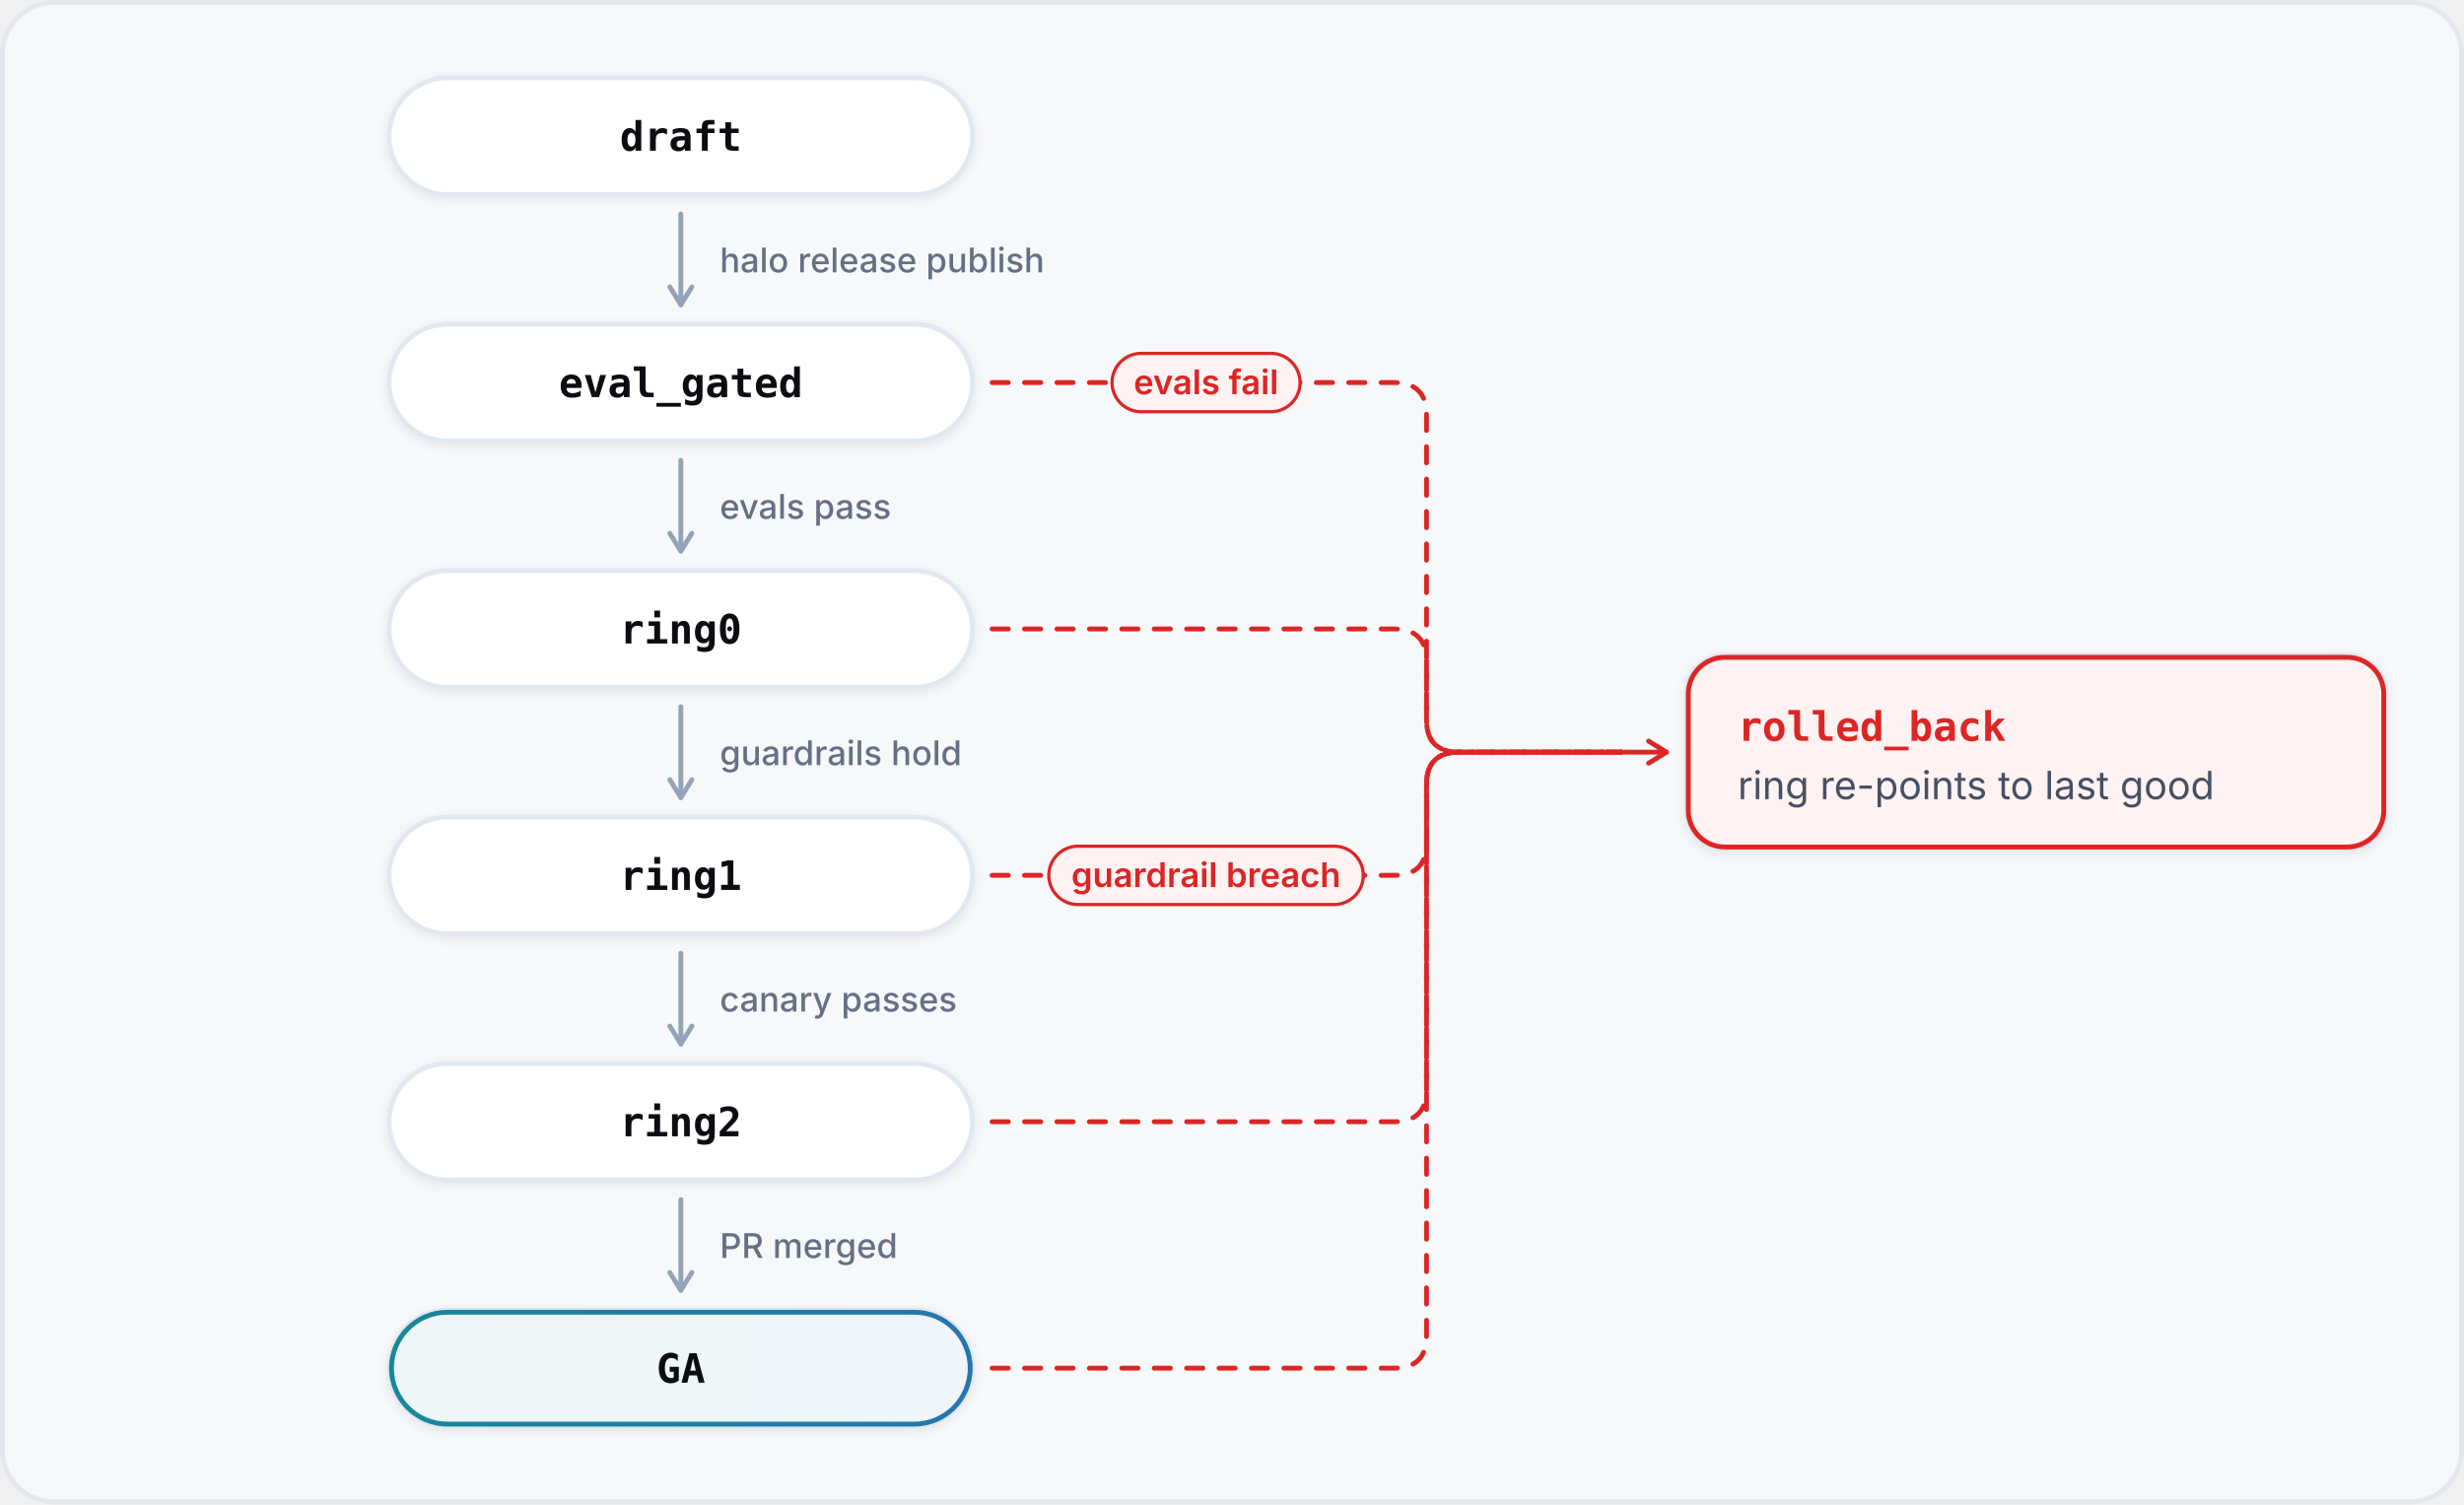
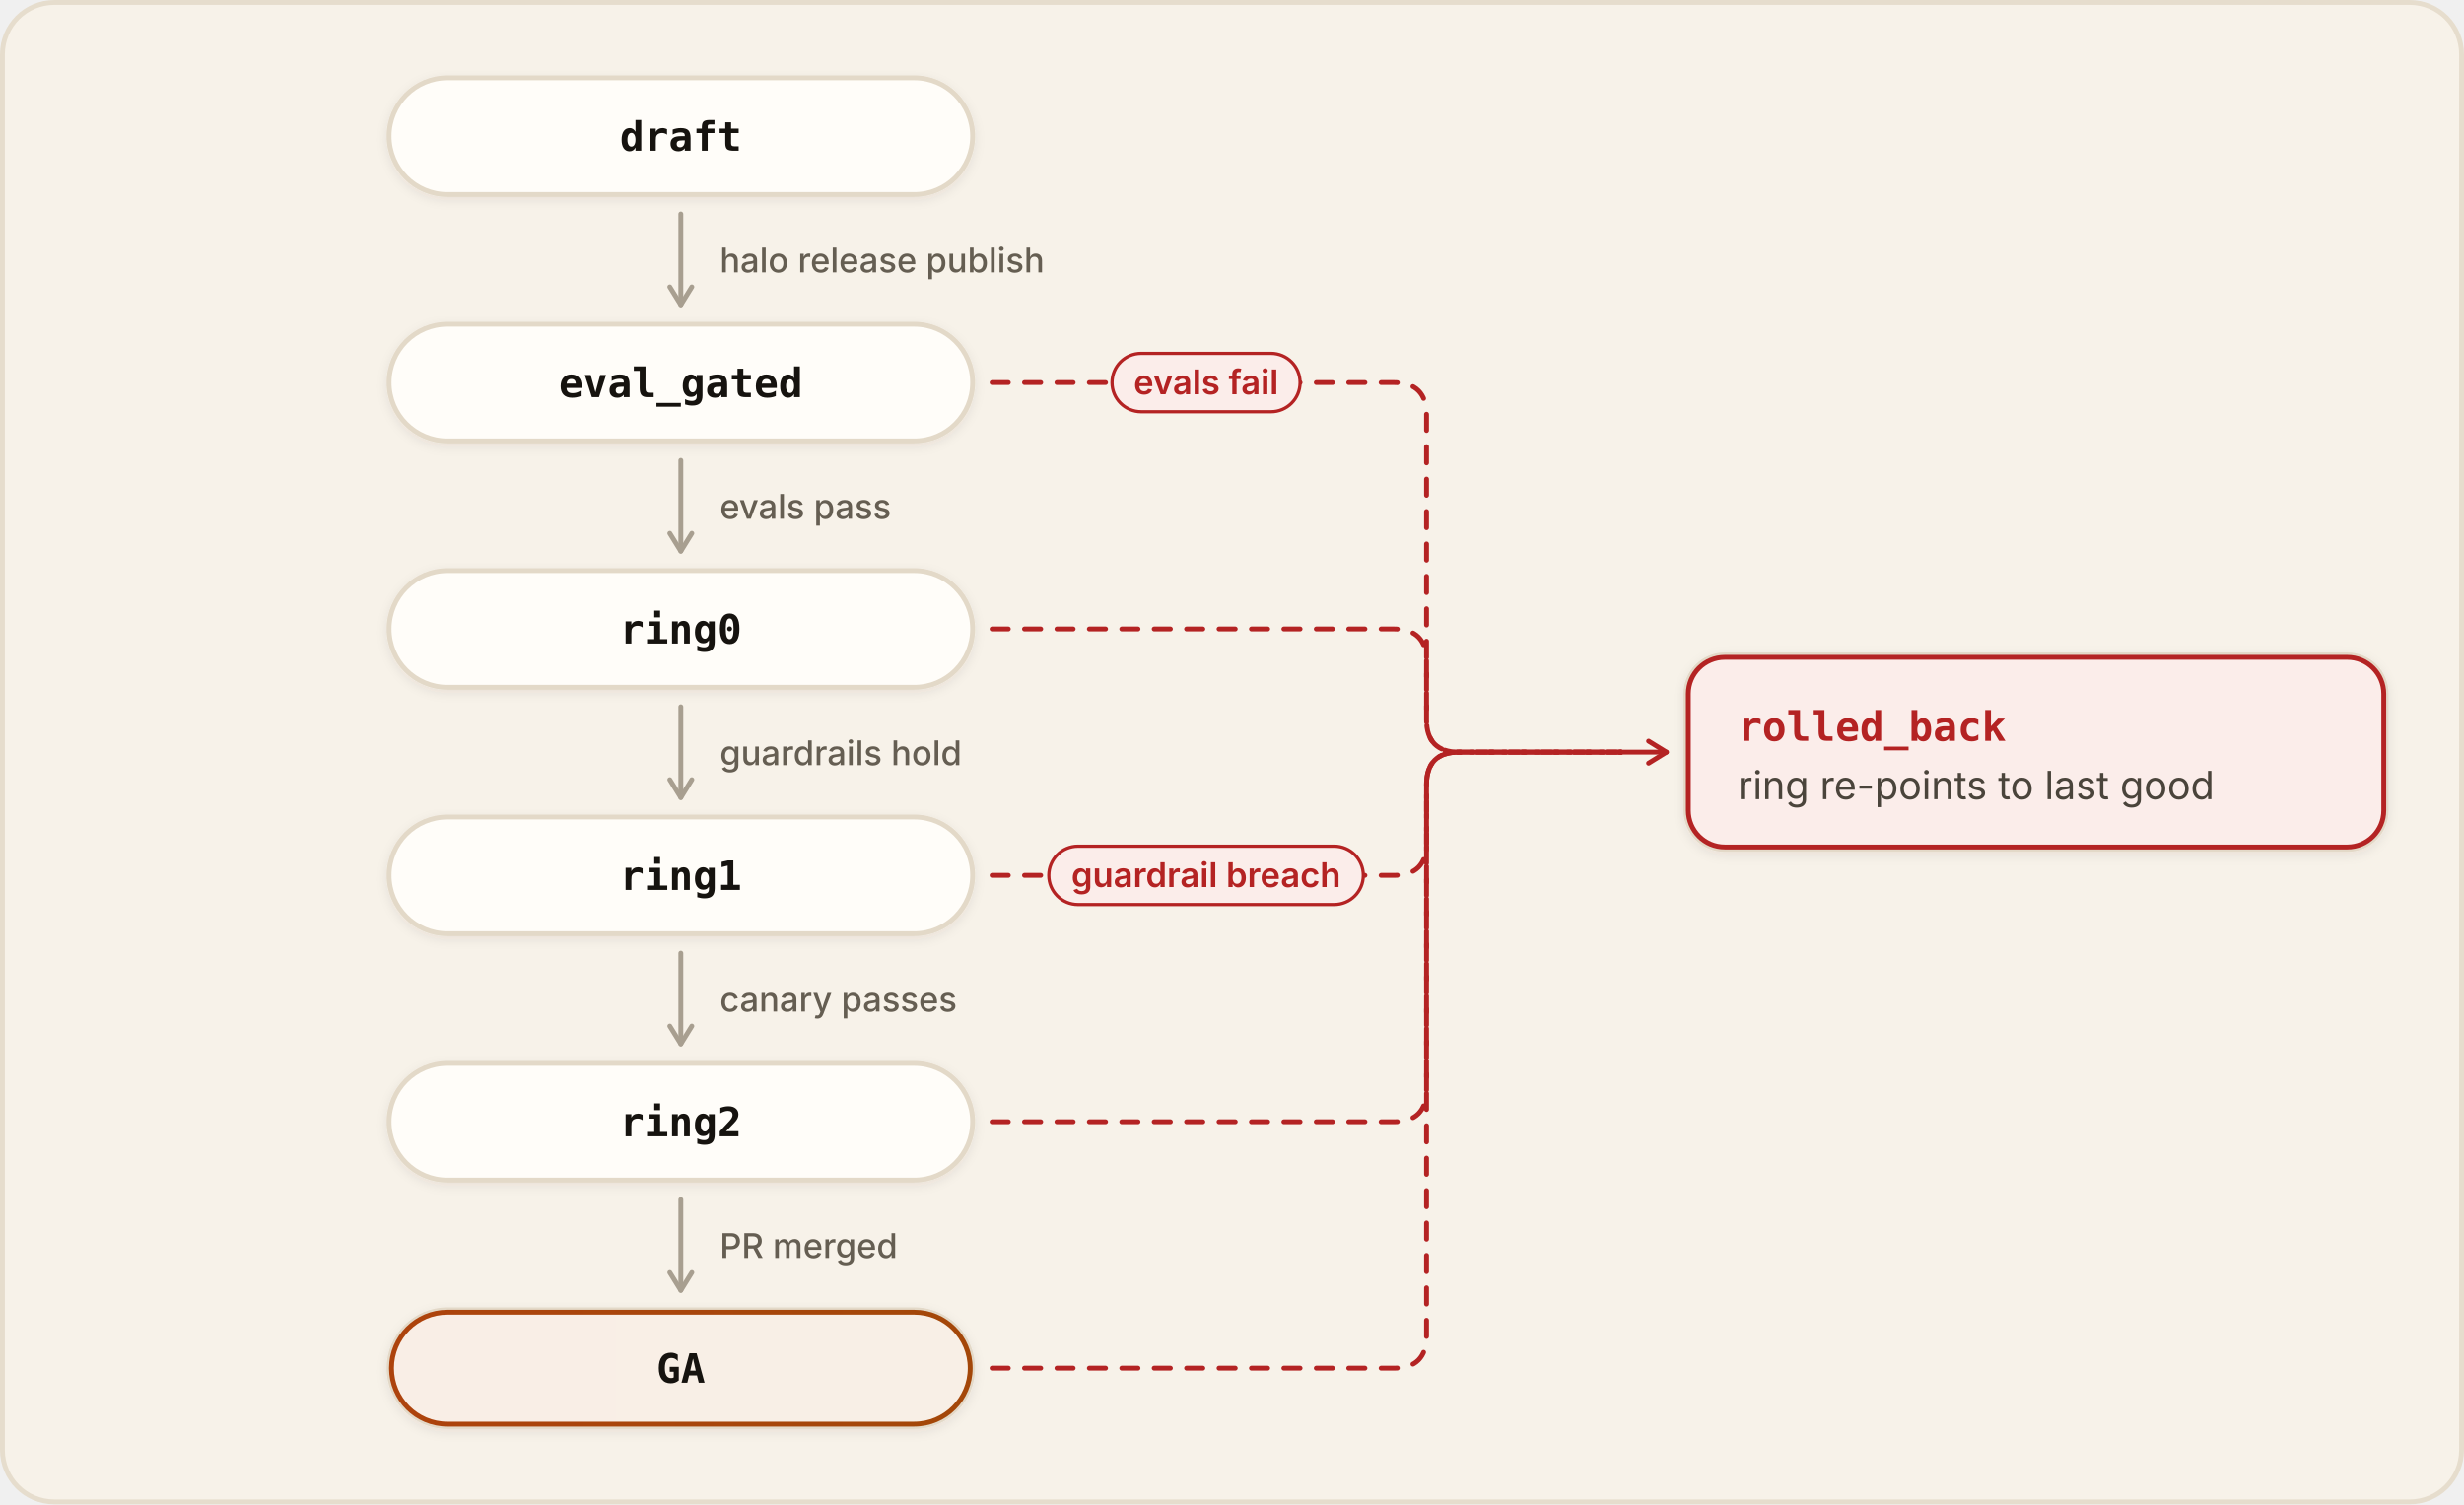
<svg xmlns="http://www.w3.org/2000/svg" viewBox="0 0 760 464" width="760" height="464" role="img" aria-labelledby="t d" font-family="ui-sans-serif,-apple-system,Inter,'Segoe UI',sans-serif">
  <style>
- .cv{fill:#f7f8fa;stroke:#e4e7ed;stroke-width:1.5}
- .card{fill:#ffffff;stroke:#e2e8f0;stroke-width:1.5}
+ .cv{fill:#f7f2e9;stroke:#e6ddcd;stroke-width:1.5}
+ .card{fill:#fffdf9;stroke:#e3d9c8;stroke-width:1.5}
.soft{fill:url(#gs)}
.ring{fill:none;stroke:url(#ga);stroke-width:1.5}
- .dcard{fill:#fef2f2;stroke:#dc2626;stroke-width:1.5}
- .ghost{fill:none;stroke:#94a3b8;stroke-width:1.5;stroke-dasharray:4 4}
- .zone{fill:#f4f6f9;stroke:#dfe5ec;stroke-width:1.5}
- .chip{fill:#f1f5f9;stroke:#e2e8f0;stroke-width:1}
+ .dcard{fill:#fbedea;stroke:#b42323;stroke-width:1.5}
+ .ghost{fill:none;stroke:#a89f90;stroke-width:1.5;stroke-dasharray:4 4}
+ .zone{fill:#f3ece0;stroke:#e0d5c2;stroke-width:1.5}
+ .chip{fill:#f3ece0;stroke:#e3d9c8;stroke-width:1}
text{font-family:ui-sans-serif,-apple-system,Inter,'Segoe UI',sans-serif}
- .t{font-size:13.5px;font-weight:600;fill:#0b0d12}
- .tm{font:600 12.5px ui-monospace,'SF Mono','JetBrains Mono',Menlo,Consolas,monospace;fill:#0b0d12}
- .td{fill:#dc2626}
- .s{font-size:12px;fill:#475063}
- .m{font:11px ui-monospace,'SF Mono','JetBrains Mono',Menlo,Consolas,monospace;fill:#475063}
- .xs{font-size:10.5px;font-weight:500;fill:#667085}
+ .t{font-size:13.5px;font-weight:600;fill:#16130f}
+ .tm{font:600 12.5px ui-monospace,'SF Mono','JetBrains Mono',Menlo,Consolas,monospace;fill:#16130f}
+ .td{fill:#b42323}
+ .s{font-size:12px;fill:#4a443b}
+ .m{font:11px ui-monospace,'SF Mono','JetBrains Mono',Menlo,Consolas,monospace;fill:#4a443b}
+ .xs{font-size:10.5px;font-weight:500;fill:#655e52}
.xm{font-family:ui-monospace,'SF Mono','JetBrains Mono',Menlo,Consolas,monospace;font-weight:400}
.xa{fill:url(#ga);font-weight:600}
- .xd{fill:#dc2626;font-weight:600}
- .xw{fill:#ffffff;font-weight:600}
- .k{font-size:10.5px;font-weight:600;letter-spacing:.08em;fill:#667085}
+ .xd{fill:#b42323;font-weight:600}
+ .xw{fill:#fffdf9;font-weight:600}
+ .k{font-size:10.5px;font-weight:600;letter-spacing:.08em;fill:#655e52}
.ka{fill:url(#ga)}
- .h1{font-size:42px;font-weight:700;letter-spacing:-.02em;fill:#0b0d12}
+ .h1{font-size:42px;font-weight:700;letter-spacing:-.02em;fill:#16130f}
.ln,.la,.ld,.lm{fill:none;stroke-width:1.5;stroke-linecap:round;stroke-linejoin:round}
- .ln{stroke:#94a3b8}.la{stroke:url(#ga)}.ld{stroke:#dc2626}.lm{stroke:#e2e8f0}
- .lane{stroke:#e2e8f0;stroke-width:1.5;stroke-dasharray:3 4}
+ .ln{stroke:#a89f90}.la{stroke:url(#ga)}.ld{stroke:#b42323}.lm{stroke:#e3d9c8}
+ .lane{stroke:#e3d9c8;stroke-width:1.5;stroke-dasharray:3 4}
.dash{stroke-dasharray:5 5}
- .dl{fill:#94a3b8}.da{fill:url(#ga)}.dd{fill:#dc2626}
- .pl{fill:#f7f8fa}.pa{fill:#f7f8fa;stroke:url(#ga);stroke-width:1}
- .pd{fill:#fef2f2;stroke:#dc2626;stroke-width:1}.ps{fill:url(#ga)}
- .fa{fill:url(#ga)}.fs{fill:url(#gs)}.fm{fill:#f1f5f9}.fd{fill:#dc2626}.ft{fill:#0b0d12}
- .bdg{fill:url(#ga)}.bn{font-size:9.5px;font-weight:700;fill:#ffffff}
+ .dl{fill:#a89f90}.da{fill:url(#ga)}.dd{fill:#b42323}
+ .pl{fill:#f7f2e9}.pa{fill:#f7f2e9;stroke:url(#ga);stroke-width:1}
+ .pd{fill:#fbedea;stroke:#b42323;stroke-width:1}.ps{fill:url(#ga)}
+ .fa{fill:url(#ga)}.fs{fill:url(#gs)}.fm{fill:#f3ece0}.fd{fill:#b42323}.ft{fill:#16130f}
+ .bdg{fill:url(#ga)}.bn{font-size:9.5px;font-weight:700;fill:#fffdf9}
.ic{fill:none;stroke:url(#ga);stroke-width:1.75;stroke-linecap:round;stroke-linejoin:round}
.pkt{fill:url(#ga)}
.grow{transform-box:fill-box;transform-origin:left;animation:grow 4.8s cubic-bezier(.6,0,.2,1) infinite}
@keyframes grow{0%{transform:scaleX(.08)}25%{transform:scaleX(.3)}50%{transform:scaleX(.55)}75%,100%{transform:scaleX(1)}}
.flow{stroke-dasharray:4 6;animation:flow 1.1s linear infinite}
@keyframes flow{to{stroke-dashoffset:-20}}
.blink{animation:blink 3.2s ease-in-out infinite}
@keyframes blink{0%,100%{opacity:.18}35%,65%{opacity:1}}
.pulse{transform-box:fill-box;transform-origin:center;animation:pulse 2.8s ease-out infinite}
@keyframes pulse{0%{opacity:.55;transform:scale(.6)}100%{opacity:0;transform:scale(1.5)}}
@media (prefers-reduced-motion:reduce){.flow,.blink,.pulse,.grow{animation:none}.blink{opacity:1}.pulse,.pkt{display:none}}
</style>
  <defs>
    <linearGradient id="ga" gradientUnits="userSpaceOnUse" x1="0" y1="0" x2="760" y2="0">
-       <stop offset="0" stop-color="#0d9488" />
-       <stop offset="1" stop-color="#4f46e5" />
+       <stop offset="0" stop-color="#b4400f" />
+       <stop offset="1" stop-color="#8a5300" />
    </linearGradient>
    <linearGradient id="gs" gradientUnits="userSpaceOnUse" x1="0" y1="0" x2="760" y2="0">
-       <stop offset="0" stop-color="#0d9488" stop-opacity="0.07" />
-       <stop offset="1" stop-color="#4f46e5" stop-opacity="0.07" />
+       <stop offset="0" stop-color="#b4400f" stop-opacity="0.08" />
+       <stop offset="1" stop-color="#8a5300" stop-opacity="0.08" />
    </linearGradient>
    <filter id="sh" x="-10%" y="-10%" width="120%" height="140%">
-       <feDropShadow dx="0" dy="1" stdDeviation="1.6" flood-color="#0f172a" flood-opacity="0.07" />
+       <feDropShadow dx="0" dy="1" stdDeviation="1.6" flood-color="#3c280a" flood-opacity="0.08" />
    </filter>
  </defs>
  <rect class="cv" x=".75" y=".75" width="758.5" height="462.5" rx="16" />
  <rect class="card" x="120" y="24" width="180" height="36" rx="18.0" filter="url(#sh)" />
  <text class="tm" x="210" y="46.5" text-anchor="middle">draft</text>
  <path class="ln" d="M210 66L210 94" />
  <path class="ln hd" d="M206.6 88.5L210 94L213.4 88.5" />
  <text class="xs" x="222" y="84">halo release publish</text>
  <rect class="card" x="120" y="100" width="180" height="36" rx="18.0" filter="url(#sh)" />
  <text class="tm" x="210" y="122.5" text-anchor="middle">eval_gated</text>
  <path class="ln" d="M210 142L210 170" />
  <path class="ln hd" d="M206.6 164.5L210 170L213.4 164.5" />
  <text class="xs" x="222" y="160">evals pass</text>
  <path class="ld dash" d="M306 118L430.0 118.0Q440 118 440.0 128.0L440.0 222.0Q440 232 450.0 232.0L500 232" />
  <rect class="card" x="120" y="176" width="180" height="36" rx="18.0" filter="url(#sh)" />
  <text class="tm" x="210" y="198.5" text-anchor="middle">ring0</text>
  <path class="ln" d="M210 218L210 246" />
  <path class="ln hd" d="M206.6 240.5L210 246L213.4 240.5" />
  <text class="xs" x="222" y="236">guardrails hold</text>
  <path class="ld dash" d="M306 194L430.0 194.0Q440 194 440.0 204.0L440.0 222.0Q440 232 450.0 232.0L500 232" />
  <rect class="card" x="120" y="252" width="180" height="36" rx="18.0" filter="url(#sh)" />
  <text class="tm" x="210" y="274.5" text-anchor="middle">ring1</text>
  <path class="ln" d="M210 294L210 322" />
  <path class="ln hd" d="M206.6 316.5L210 322L213.4 316.5" />
  <text class="xs" x="222" y="312">canary passes</text>
  <path class="ld dash" d="M306 270L430.0 270.0Q440 270 440.0 260.0L440.0 242.0Q440 232 450.0 232.0L500 232" />
  <rect class="card" x="120" y="328" width="180" height="36" rx="18.0" filter="url(#sh)" />
  <text class="tm" x="210" y="350.5" text-anchor="middle">ring2</text>
  <path class="ln" d="M210 370L210 398" />
  <path class="ln hd" d="M206.6 392.5L210 398L213.4 392.5" />
  <text class="xs" x="222" y="388">PR merged</text>
  <path class="ld dash" d="M306 346L430.0 346.0Q440 346 440.0 336.0L440.0 242.0Q440 232 450.0 232.0L500 232" />
  <rect class="card" x="120" y="404" width="180" height="36" rx="18.0" filter="url(#sh)" />
  <rect class="soft" x="120" y="404" width="180" height="36" rx="18.0" />
  <rect class="ring" x="120.75" y="404.75" width="178.5" height="34.5" rx="17.25" />
  <text class="tm" x="210" y="426.5" text-anchor="middle">GA</text>
  <path class="ld dash" d="M306 422L430.0 422.0Q440 422 440.0 412.0L440.0 242.0Q440 232 450.0 232.0L500 232" />
  <path class="ld" d="M500 232L514 232" />
  <path class="ld hd" d="M508.5 235.4L514 232L508.5 228.6" />
  <rect class="pd" x="343.0" y="109" width="58.0" height="18" rx="9" />
  <text class="xs xd" x="372" y="121.6" text-anchor="middle">evals fail</text>
  <rect class="pd" x="323.5" y="261" width="97.0" height="18" rx="9" />
  <text class="xs xd" x="372" y="273.6" text-anchor="middle">guardrail breach</text>
  <rect class="card" x="520" y="202" width="216" height="60" rx="12" filter="url(#sh)" />
  <rect class="dcard" x="520.75" y="202.75" width="214.5" height="58.5" rx="11.25" />
  <text class="tm td" x="536" y="228.5">rolled_back</text>
  <text class="s" x="536" y="246.5">ring re-points to last good</text>
</svg>
